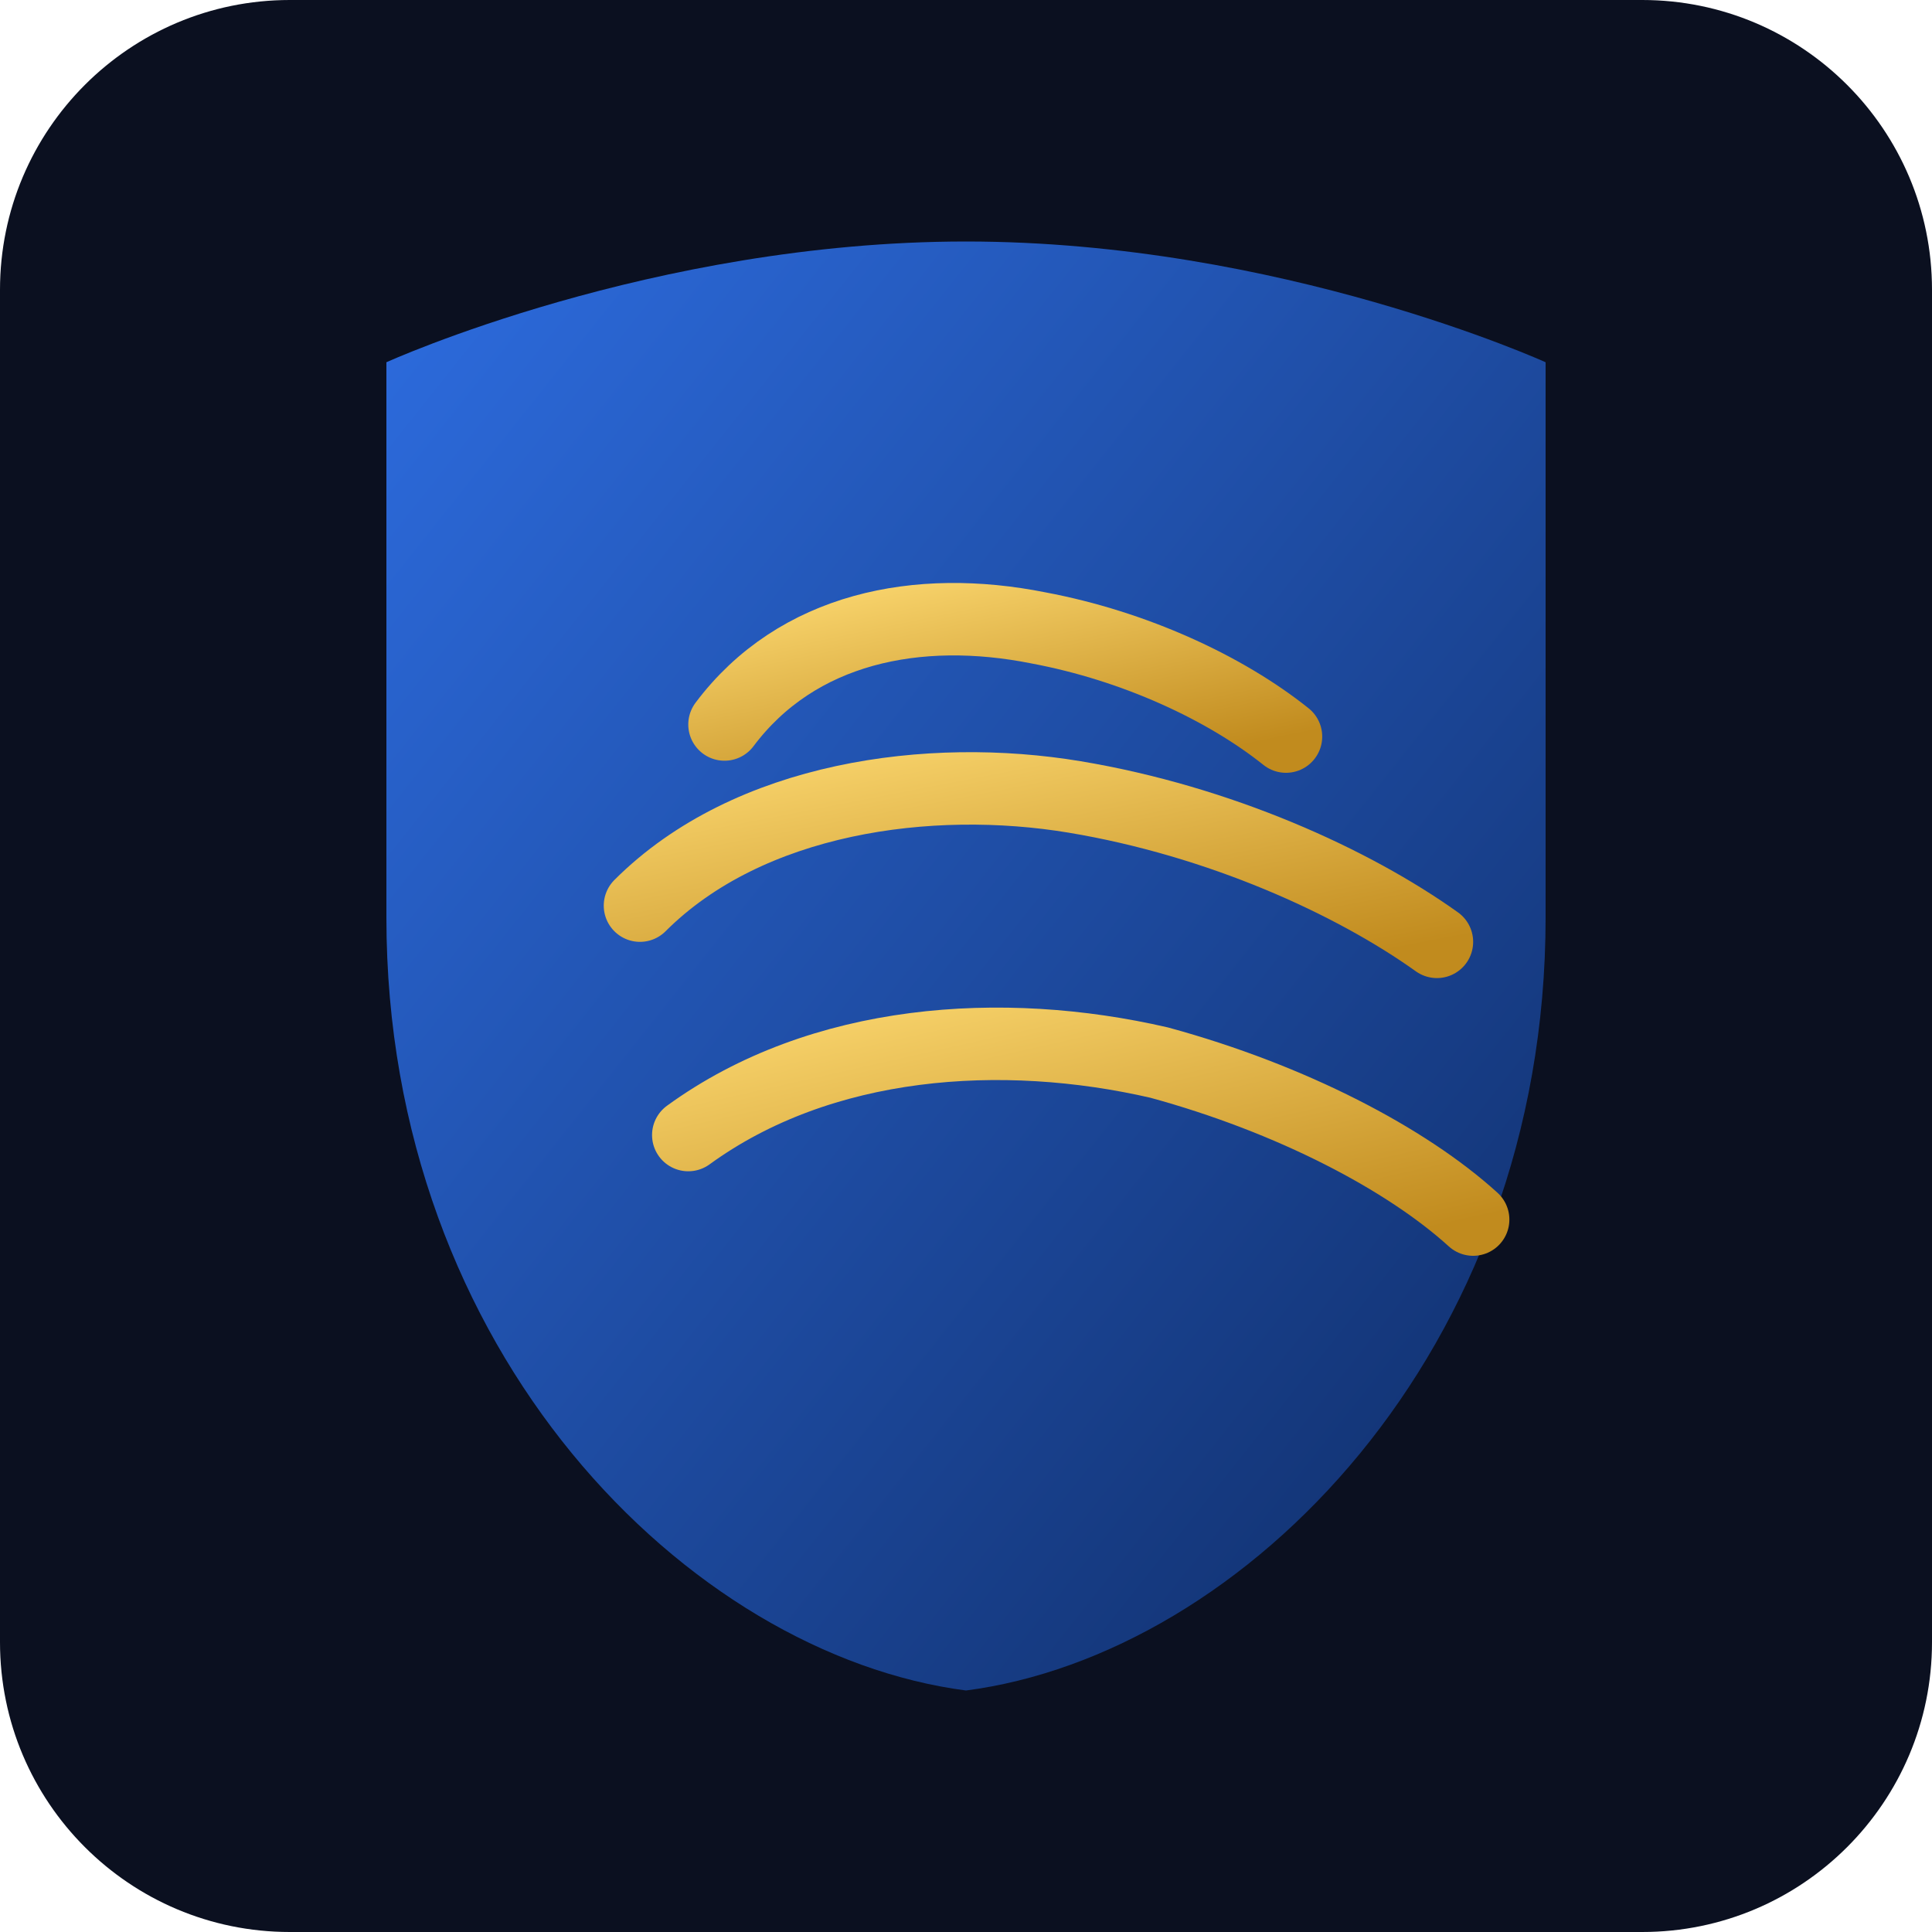
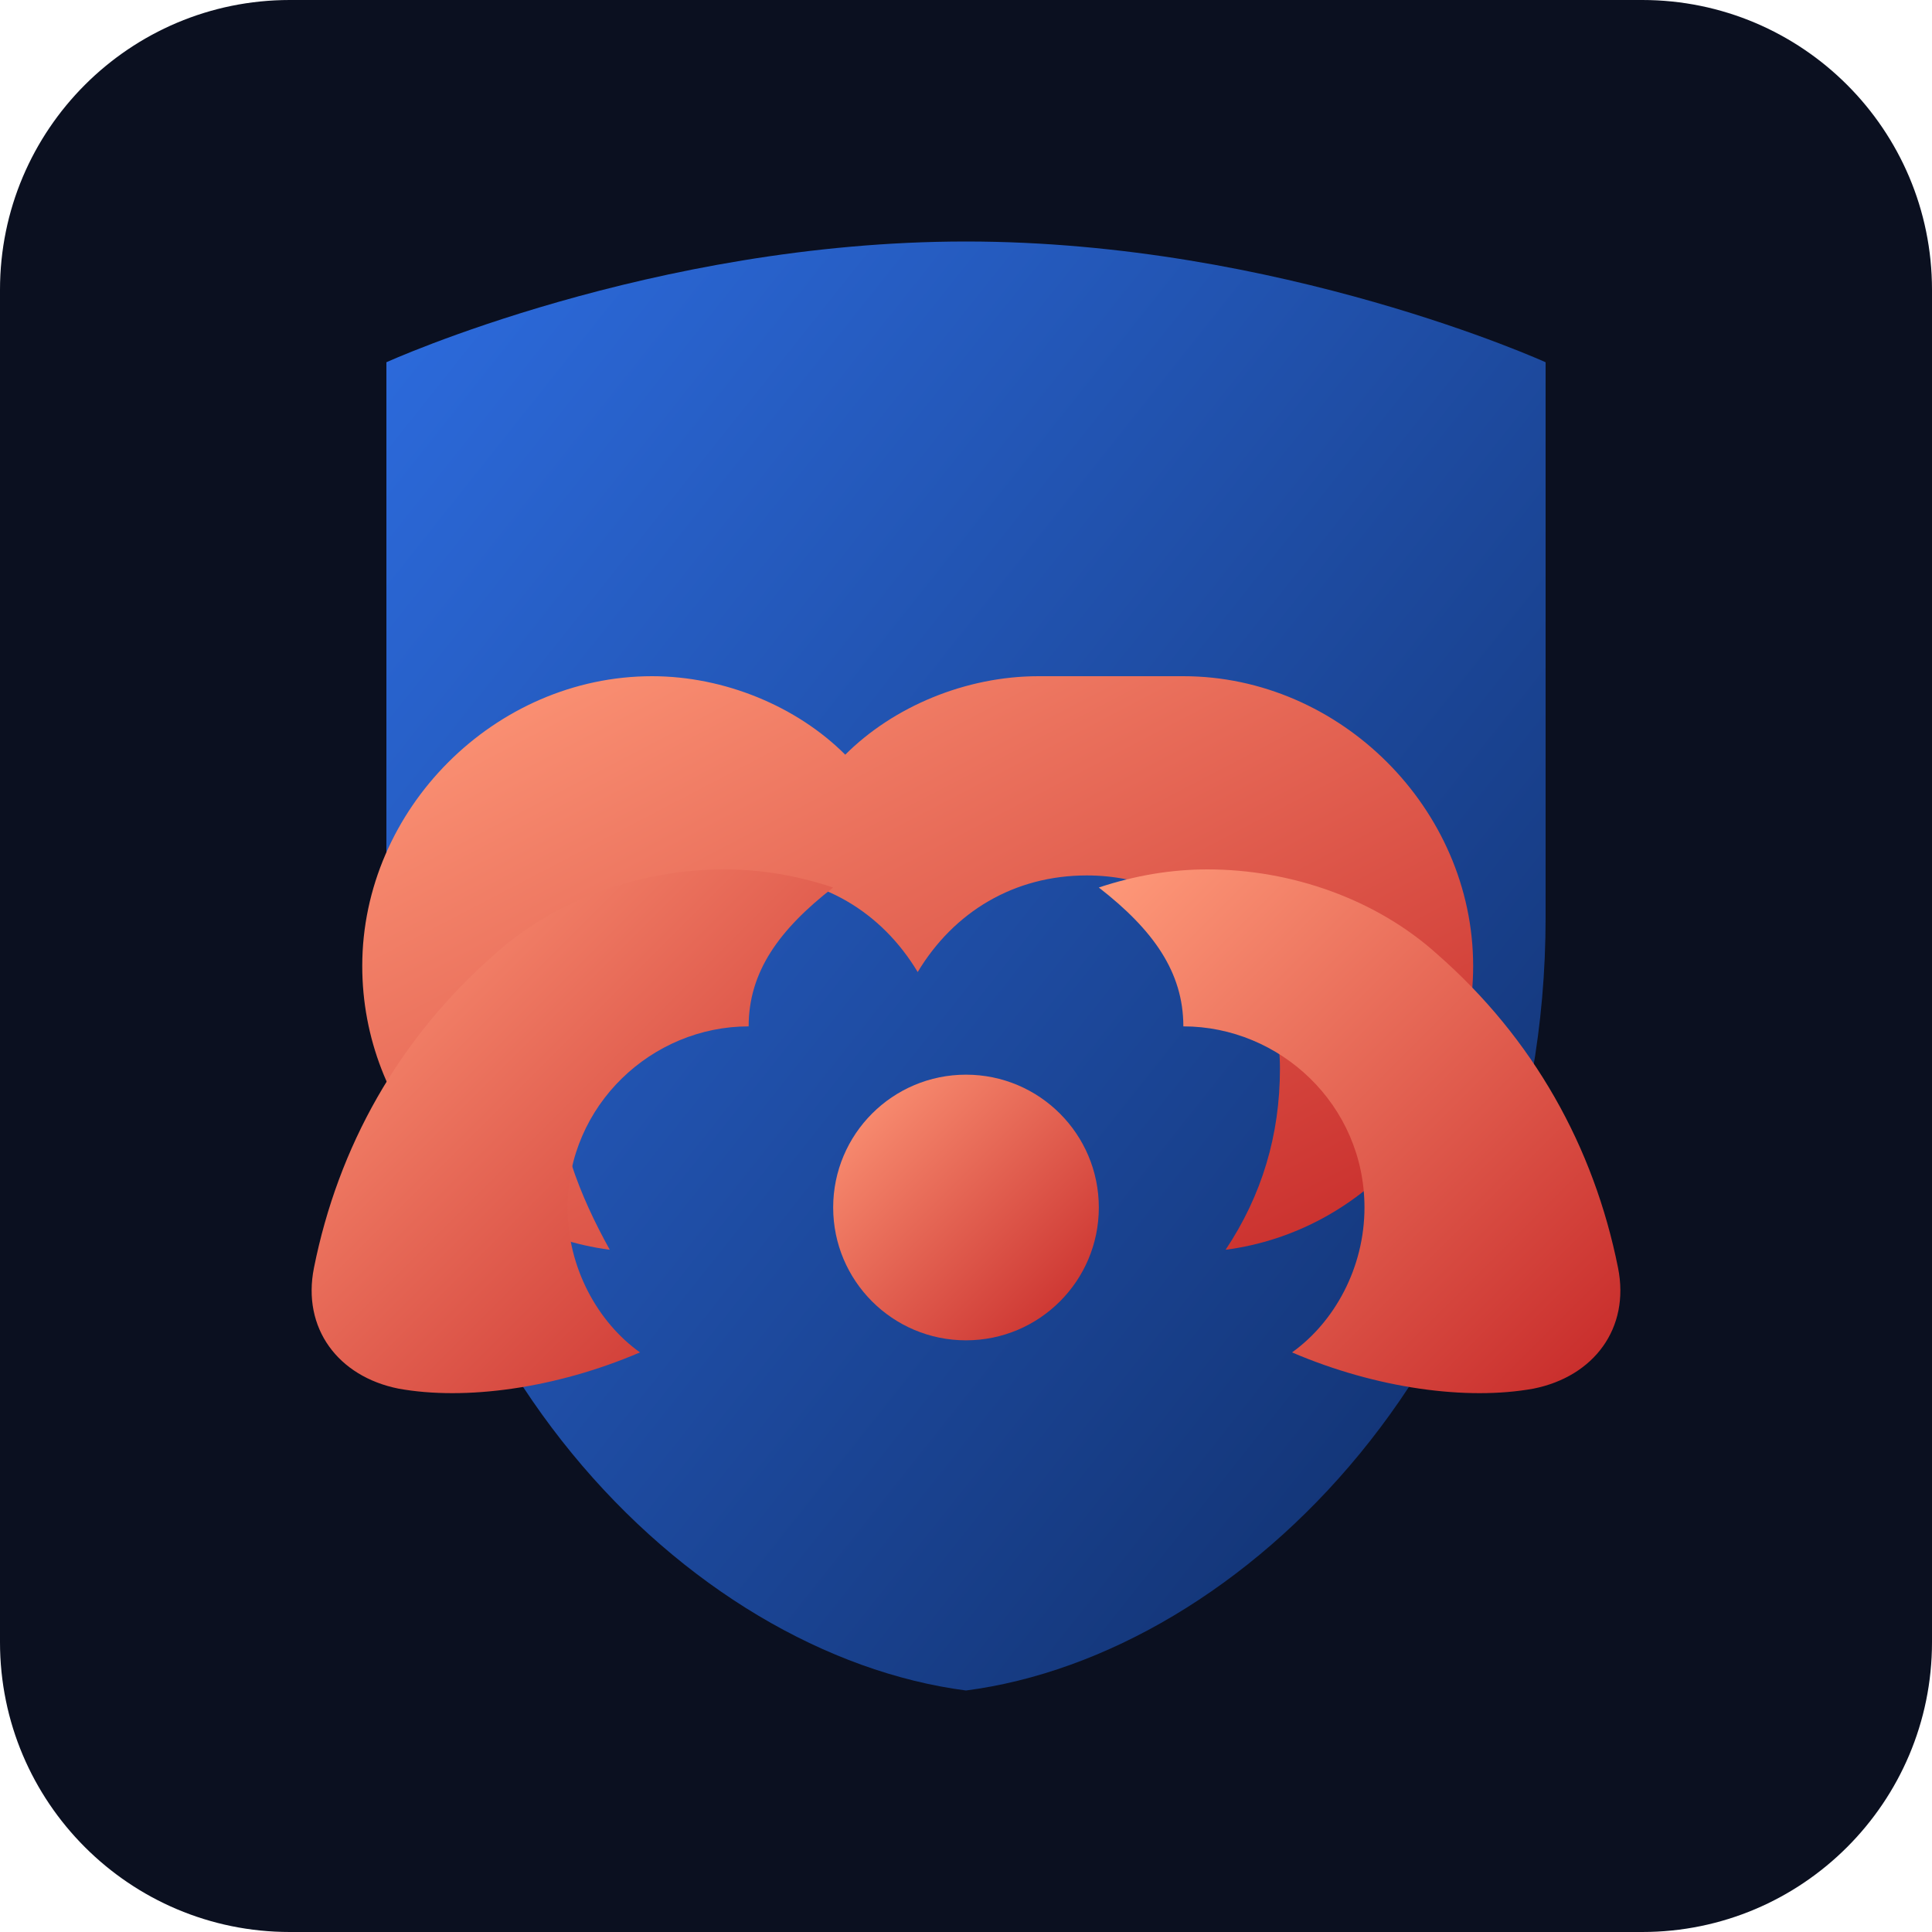
<svg xmlns="http://www.w3.org/2000/svg" width="320" height="320" viewBox="0 0 320 320" role="img" aria-label="ClawShield logo">
  <defs>
    <linearGradient id="shield" x1="0" y1="0" x2="1" y2="1">
      <stop offset="0%" stop-color="#2d6cdf" />
      <stop offset="100%" stop-color="#0f2c66" />
    </linearGradient>
    <linearGradient id="claw" x1="0" y1="0" x2="1" y2="1">
-       <stop offset="0%" stop-color="#f7d26a" />
-       <stop offset="100%" stop-color="#c18b1e" />
+       <stop offset="0%" stop-color="#ff9a7a" />
+       <stop offset="100%" stop-color="#c62828" />
    </linearGradient>
  </defs>
  <rect width="320" height="320" rx="48" fill="#0b1020" />
  <path d="M160 40c52 0 96 20 96 20v92c0 72-50 122-96 128-46-6-96-56-96-128V60s44-20 96-20z" fill="url(#shield)" />
-   <path d="M120 120c12-16 32-20 52-16 16 3 31 10 41 18" fill="none" stroke="url(#claw)" stroke-width="12" stroke-linecap="round" />
-   <path d="M106 150c18-18 48-22 72-18 24 4 46 14 60 24" fill="none" stroke="url(#claw)" stroke-width="12" stroke-linecap="round" />
-   <path d="M114 188c22-16 52-18 78-12 22 6 41 16 52 26" fill="none" stroke="url(#claw)" stroke-width="12" stroke-linecap="round" />
+   <g fill="url(#claw)">
+     <path d="M196 112c26 0 48 22 48 48 0 24-18 44-41 47 6-9 9-19 9-30 0-18-14-32-32-32-12 0-22 6-28 16-6-10-16-16-28-16-18 0-32 14-32 32 0 11 4 21 9 30-23-3-41-23-41-47 0-26 22-48 48-48 12 0 24 5 32 13 8-8 20-13 32-13z" />
+     <path d="M124 170c-16 0-30 13-30 30 0 10 5 19 12 24-14 6-29 8-40 6-10-2-16-10-14-20 4-20 14-38 30-52 10-9 24-14 38-14 6 0 12 1 18 3-9 7-14 14-14 23z" />
+     <path d="M196 170c16 0 30 13 30 30 0 10-5 19-12 24 14 6 29 8 40 6 10-2 16-10 14-20-4-20-14-38-30-52-10-9-24-14-38-14-6 0-12 1-18 3 9 7 14 14 14 23z" />
+     <circle cx="160" cy="200" r="22" />
+   </g>
</svg>
